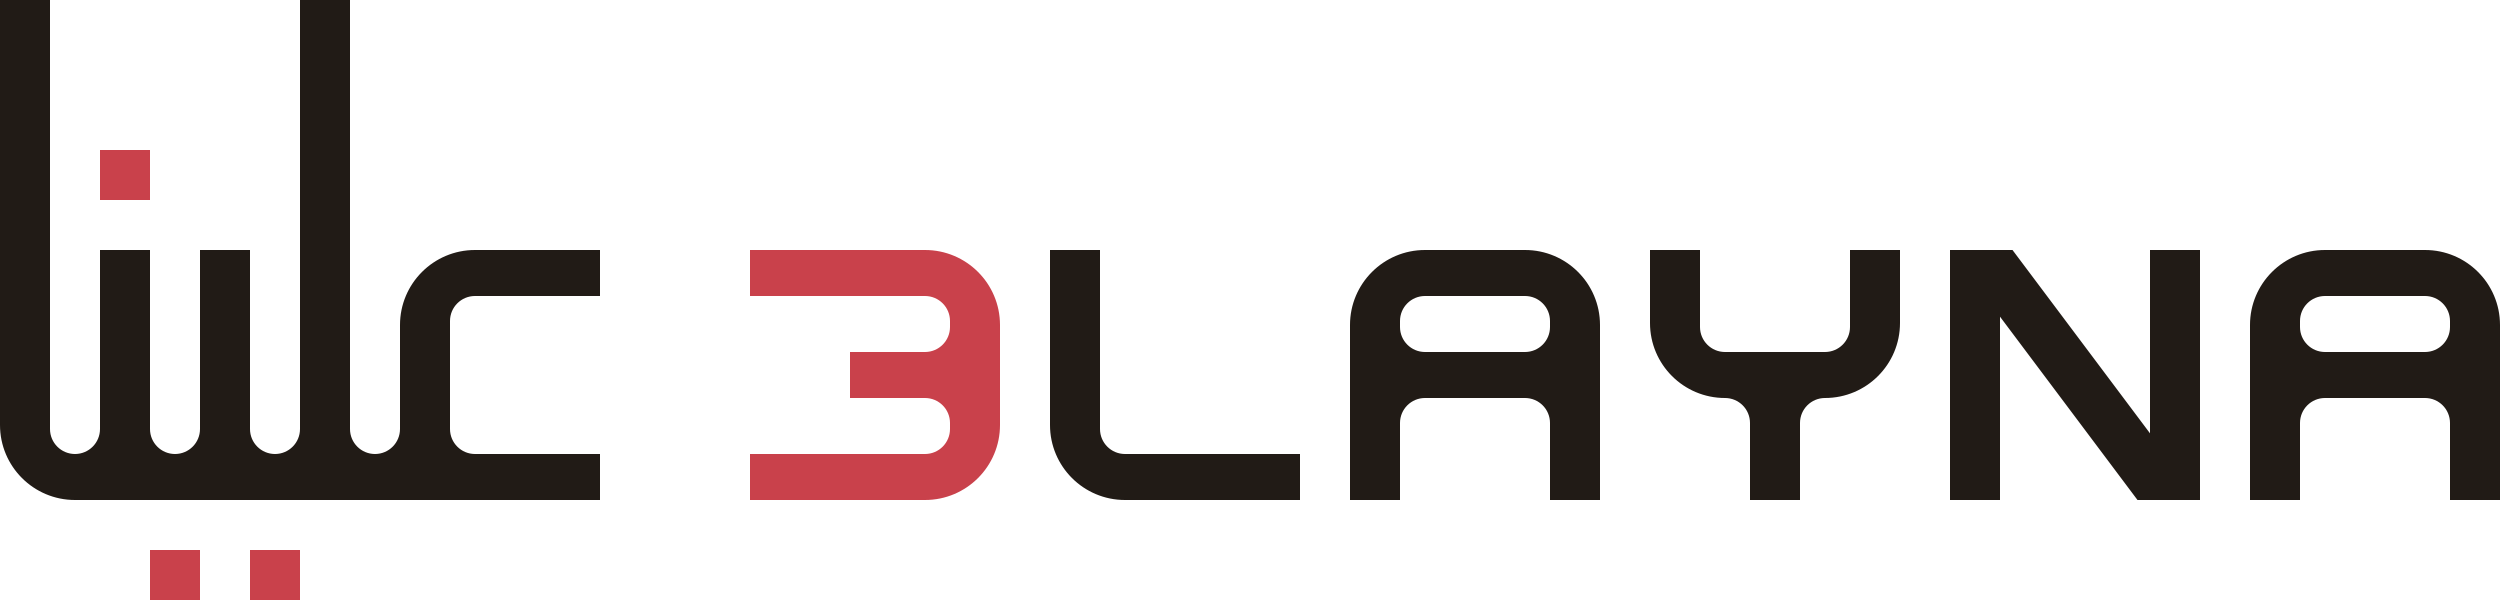
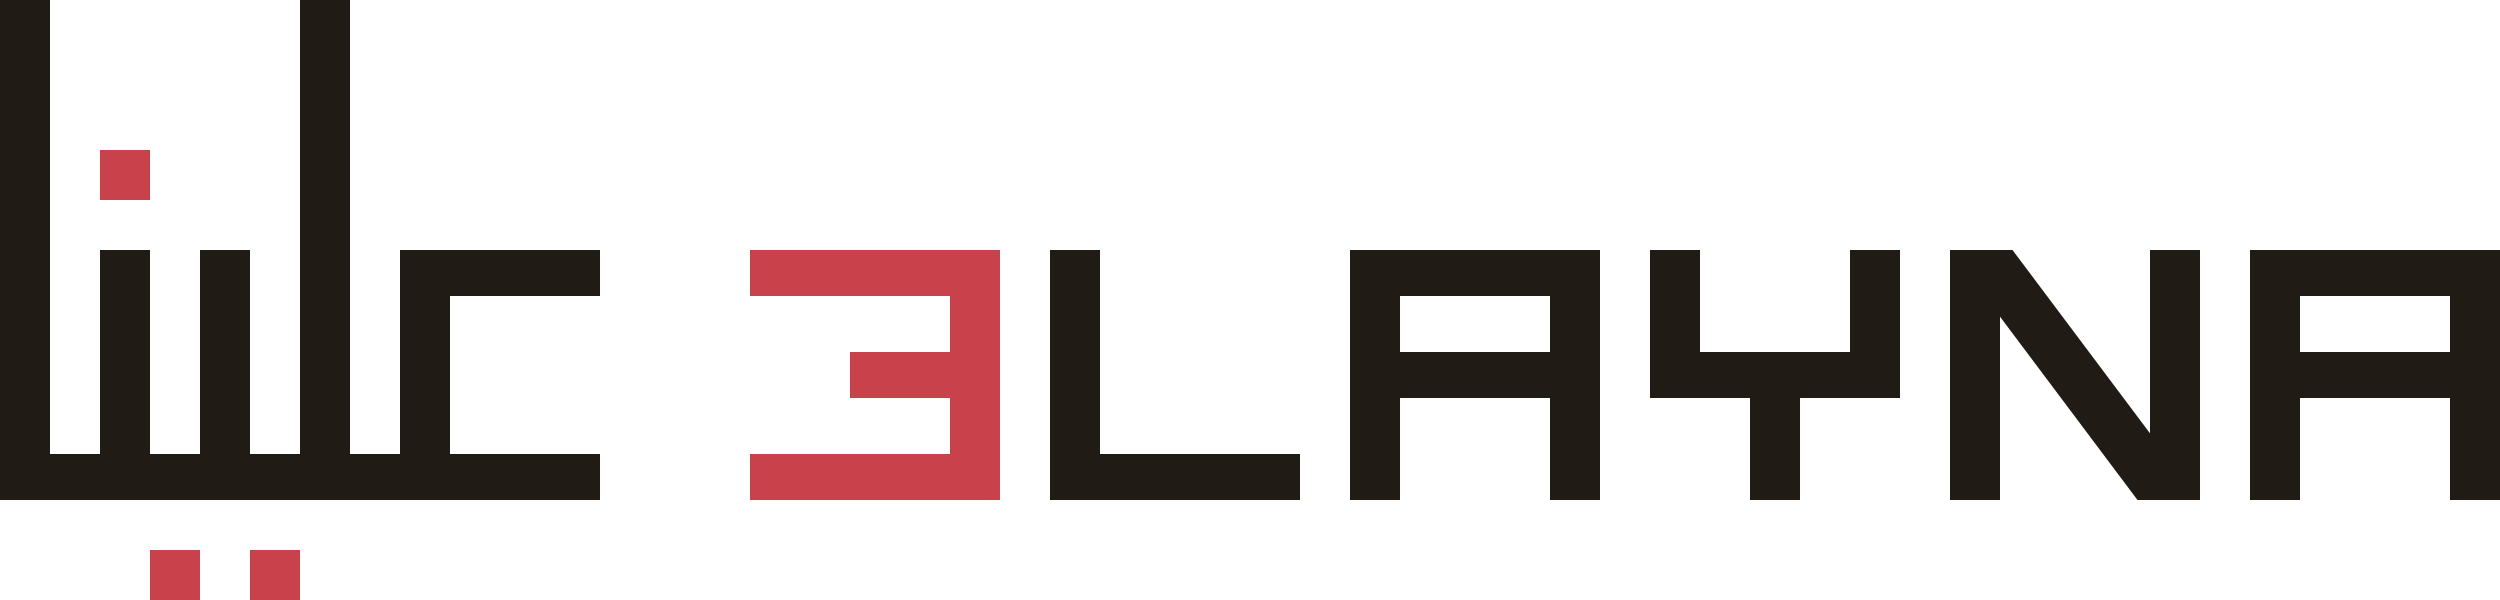
<svg xmlns="http://www.w3.org/2000/svg" viewBox="0 0 500 120" role="img" aria-label="علينا 3layna">
-   <path fill="#211B16" d="M0 0L10 0L10 85.8A5 5 0 0 0 15 90.8L15 90.8A5 5 0 0 0 20 85.8L20 50L30 50L30 85.8A5 5 0 0 0 35 90.8L35 90.8A5 5 0 0 0 40 85.8L40 50L50 50L50 85.8A5 5 0 0 0 55 90.8L55 90.8A5 5 0 0 0 60 85.8L60 0L70 0L70 85.8A5 5 0 0 0 75 90.8L75 90.8A5 5 0 0 0 80 85.8L80 65A15 15 0 0 1 95 50L120 50L120 59.2L95 59.2A5 5 0 0 0 90 64.2L90 85.8A5 5 0 0 0 95 90.8L120 90.8L120 100L15 100A15 15 0 0 1 0 85ZM210 50L220 50L220 85.8A5 5 0 0 0 225 90.8L260 90.8L260 100L225 100A15 15 0 0 1 210 85ZM270 65A15 15 0 0 1 285 50L305 50A15 15 0 0 1 320 65L320 100L310 100L310 84.6A5 5 0 0 0 305 79.6L285 79.6A5 5 0 0 0 280 84.6L280 100L270 100ZM285 59.2A5 5 0 0 0 280 64.2L280 65.4A5 5 0 0 0 285 70.4L305 70.4A5 5 0 0 0 310 65.4L310 64.2A5 5 0 0 0 305 59.2ZM330 50L340 50L340 65.4A5 5 0 0 0 345 70.4L365 70.4A5 5 0 0 0 370 65.4L370 50L380 50L380 64.6A15 15 0 0 1 365 79.6L365 79.6A5 5 0 0 0 360 84.6L360 100L350 100L350 84.6A5 5 0 0 0 345 79.6L345 79.6A15 15 0 0 1 330 64.6ZM390 50L400 50L400 100L390 100ZM430 50L440 50L440 100L430 100ZM390 50L402.5 50L440 100L427.5 100ZM450 65A15 15 0 0 1 465 50L485 50A15 15 0 0 1 500 65L500 100L490 100L490 84.6A5 5 0 0 0 485 79.6L465 79.6A5 5 0 0 0 460 84.6L460 100L450 100ZM465 59.2A5 5 0 0 0 460 64.2L460 65.4A5 5 0 0 0 465 70.4L485 70.4A5 5 0 0 0 490 65.4L490 64.2A5 5 0 0 0 485 59.2Z" />
-   <path fill="#C9414B" d="M20 30L30 30L30 40L20 40ZM30 110L40 110L40 120L30 120ZM50 110L60 110L60 120L50 120ZM150 50L185 50A15 15 0 0 1 200 65L200 85A15 15 0 0 1 185 100L150 100L150 90.8L185 90.8A5 5 0 0 0 190 85.8L190 84.6A5 5 0 0 0 185 79.6L170 79.6L170 70.4L185 70.4A5 5 0 0 0 190 65.4L190 64.2A5 5 0 0 0 185 59.2L150 59.2Z" />
+   <path fill="#211B16" d="M0 0L10 0L10 90.8L20 90.8L20 50L30 50L30 90.8L40 90.8L40 50L50 50L50 90.8L60 90.8L60 0L70 0L70 90.8L80 90.8L80 50L120 50L120 59.2L90 59.2L90 90.8L120 90.8L120 100L0 100ZM210 50L220 50L220 90.8L260 90.8L260 100L210 100ZM270 50L320 50L320 100L310 100L310 79.6L280 79.6L280 100L270 100ZM280 59.2L280 70.4L310 70.4L310 59.2ZM330 50L340 50L340 70.4L370 70.4L370 50L380 50L380 79.6L360 79.6L360 100L350 100L350 79.6L330 79.6ZM390 50L400 50L400 100L390 100ZM430 50L440 50L440 100L430 100ZM390 50L402.5 50L440 100L427.5 100ZM450 50L500 50L500 100L490 100L490 79.6L460 79.6L460 100L450 100ZM460 59.2L460 70.4L490 70.4L490 59.2Z" />
+   <path fill="#C9414B" d="M20 30L30 30L30 40L20 40ZM30 110L40 110L40 120L30 120ZM50 110L60 110L60 120L50 120ZM150 50L200 50L200 100L150 100L150 90.8L190 90.8L190 79.6L170 79.6L170 70.4L190 70.4L190 59.2L150 59.2Z" />
</svg>
